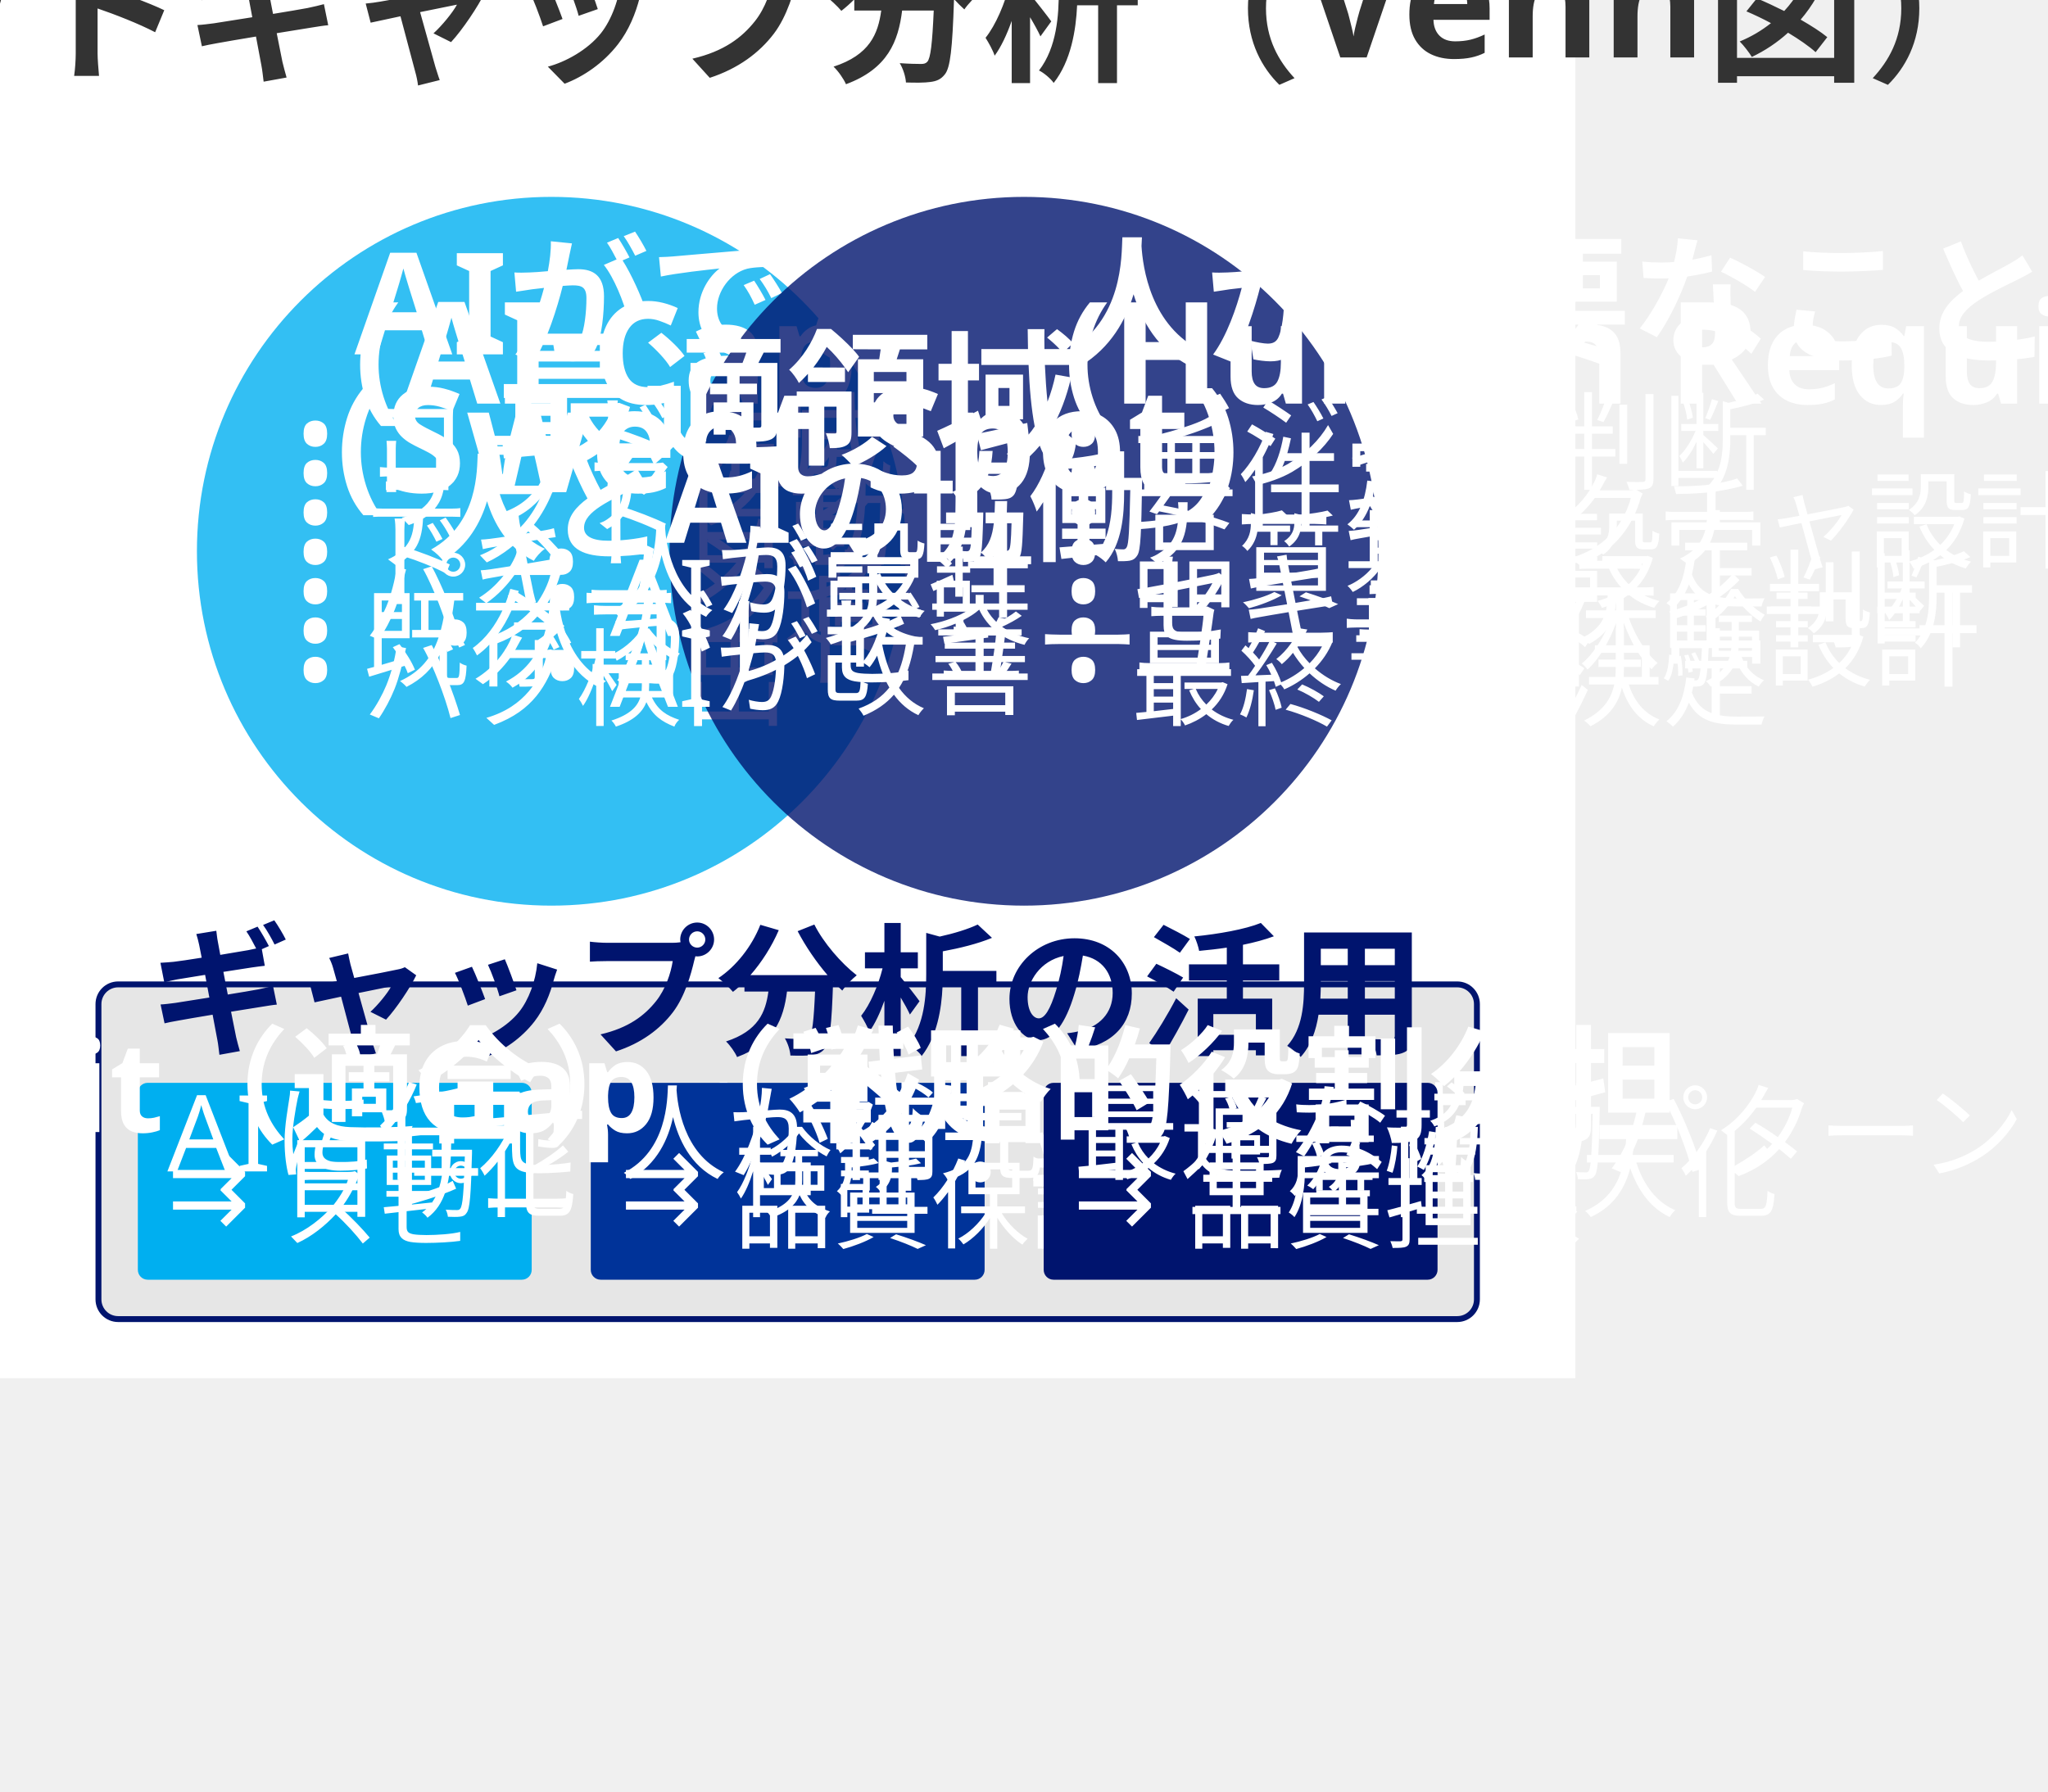
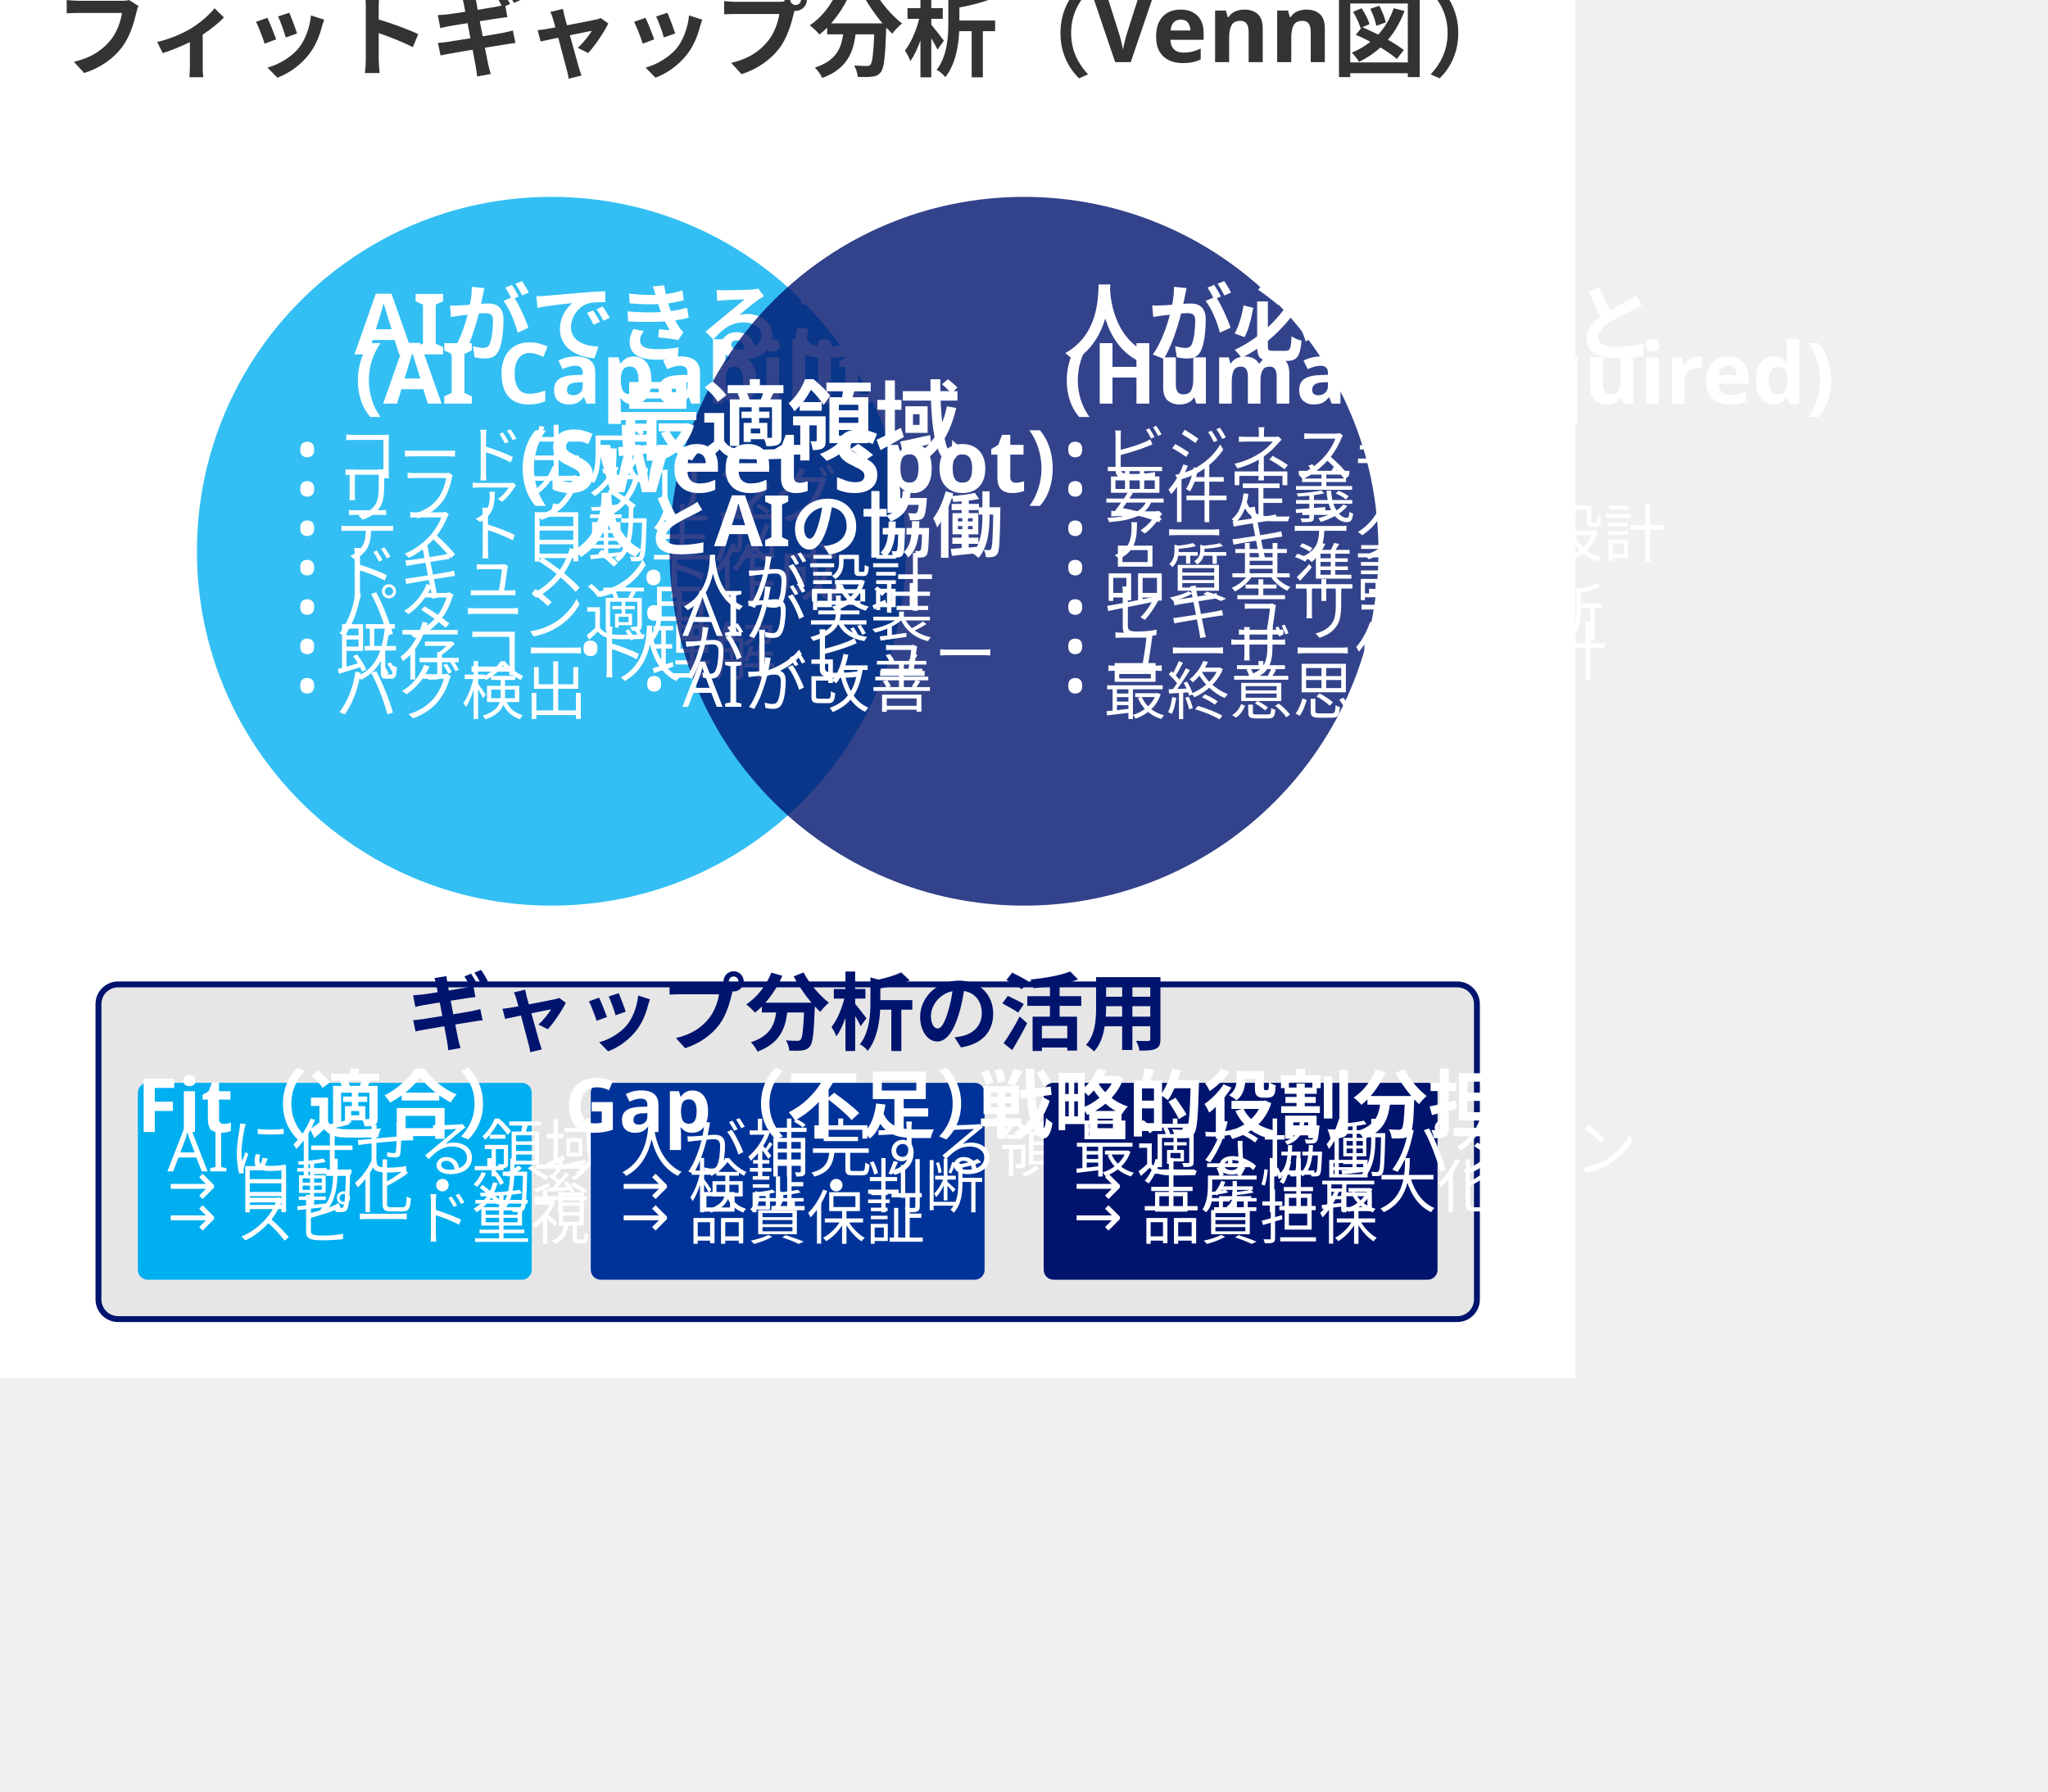
<svg xmlns="http://www.w3.org/2000/svg" viewBox="0 0 1040 910">
  <defs>
    <style>
-       .title { font-family: 'Noto Sans JP', sans-serif; font-size: 81px; font-weight: bold; fill: #333333; }
-       .circle-title { font-family: 'Noto Sans JP', sans-serif; font-size: 72px; font-weight: bold; fill: white; }
-       .circle-text { font-family: 'Noto Sans JP', sans-serif; font-size: 54px; fill: white; }
-       .overlap-title { font-family: 'Noto Sans JP', sans-serif; font-size: 74px; font-weight: bold; fill: white; }
+       .title { font-family: 'Noto Sans JP', sans-serif; font-size: 48px; font-weight: bold; fill: #333333; }
+       .circle-title { font-family: 'Noto Sans JP', sans-serif; font-size: 43px; font-weight: bold; fill: white; }
+       .circle-text { font-family: 'Noto Sans JP', sans-serif; font-size: 32px; fill: white; }
+       .overlap-title { font-family: 'Noto Sans JP', sans-serif; font-size: 44px; font-weight: bold; fill: white; }
    </style>
  </defs>
  <rect width="800" height="700" fill="#FFFFFF" />
  <text x="400" y="35" class="title" text-anchor="middle">フィットギャップ分析（Venn図）</text>
  <circle cx="280" cy="280" r="180" fill="#00AFF0" opacity="0.8" />
  <text x="180" y="180" class="circle-title">AIができること</text>
-   <text x="180" y="205" class="circle-title" font-size="28">(AI Capabilities)</text>
+   <text x="180" y="205" class="circle-title" font-size="16">(AI Capabilities)</text>
  <text x="150" y="240" class="circle-text">• コード生成</text>
  <text x="150" y="260" class="circle-text">• リファクタリング</text>
  <text x="150" y="280" class="circle-text">• テスト自動生成</text>
  <text x="150" y="300" class="circle-text">• ドキュメント作成</text>
  <text x="150" y="320" class="circle-text">• パターン適用</text>
  <text x="150" y="340" class="circle-text">• 既存コード理解</text>
  <text x="150" y="360" class="circle-text">• バグ検出</text>
  <circle cx="520" cy="280" r="180" fill="#00146E" opacity="0.8" />
  <text x="540" y="180" class="circle-title">人が必要なこと</text>
-   <text x="540" y="205" class="circle-title" font-size="28">(Human Required)</text>
+   <text x="540" y="205" class="circle-title" font-size="16">(Human Required)</text>
  <text x="540" y="240" class="circle-text">• ビジネス判断</text>
  <text x="540" y="260" class="circle-text">• 要件定義</text>
  <text x="540" y="280" class="circle-text">• アーキテクチャ設計</text>
  <text x="540" y="300" class="circle-text">• 品質基準設定</text>
  <text x="540" y="320" class="circle-text">• セキュリティ判断</text>
  <text x="540" y="340" class="circle-text">• ユーザー体験設計</text>
  <text x="540" y="360" class="circle-text">• 最終意思決定</text>
  <text x="400" y="230" class="overlap-title" text-anchor="middle">最適領域</text>
-   <text x="400" y="250" class="overlap-title" text-anchor="middle" font-size="28">(Sweet Spot)</text>
-   <text x="400" y="280" style="font-family: 'Noto Sans JP', sans-serif; font-size: 60px; fill: white; text-anchor: middle; font-weight: bold;">
+   <text x="400" y="250" class="overlap-title" text-anchor="middle" font-size="16">(Sweet Spot)</text>
+   <text x="400" y="280" style="font-family: 'Noto Sans JP', sans-serif; font-size: 36px; fill: white; text-anchor: middle; font-weight: bold;">
    人とAIの協働
  </text>
-   <text x="400" y="305" style="font-family: 'Noto Sans JP', sans-serif; font-size: 54px; fill: white; text-anchor: middle;">
+   <text x="400" y="305" style="font-family: 'Noto Sans JP', sans-serif; font-size: 32px; fill: white; text-anchor: middle;">
    • 人が設計
  </text>
-   <text x="400" y="323" style="font-family: 'Noto Sans JP', sans-serif; font-size: 54px; fill: white; text-anchor: middle;">
+   <text x="400" y="323" style="font-family: 'Noto Sans JP', sans-serif; font-size: 32px; fill: white; text-anchor: middle;">
    • AIが実装
  </text>
-   <text x="400" y="341" style="font-family: 'Noto Sans JP', sans-serif; font-size: 54px; fill: white; text-anchor: middle;">
+   <text x="400" y="341" style="font-family: 'Noto Sans JP', sans-serif; font-size: 32px; fill: white; text-anchor: middle;">
    • 人がレビュー
  </text>
-   <text x="400" y="359" style="font-family: 'Noto Sans JP', sans-serif; font-size: 54px; fill: white; text-anchor: middle;">
+   <text x="400" y="359" style="font-family: 'Noto Sans JP', sans-serif; font-size: 32px; fill: white; text-anchor: middle;">
    • AIが改善
  </text>
  <rect x="50" y="500" width="700" height="170" fill="#E6E6E6" stroke="#00146E" stroke-width="3" rx="10" />
-   <text x="400" y="530" style="font-family: 'Noto Sans JP', sans-serif; font-size: 72px; fill: #00146E; text-anchor: middle; font-weight: bold;">
+   <text x="400" y="530" style="font-family: 'Noto Sans JP', sans-serif; font-size: 43px; fill: #00146E; text-anchor: middle; font-weight: bold;">
    ギャップ分析の活用
  </text>
  <rect x="70" y="550" width="200" height="100" fill="#00AFF0" rx="5" />
-   <text x="170" y="575" style="font-family: 'Noto Sans JP', sans-serif; font-size: 64px; fill: white; text-anchor: middle; font-weight: bold;">
+   <text x="170" y="575" style="font-family: 'Noto Sans JP', sans-serif; font-size: 38px; fill: white; text-anchor: middle; font-weight: bold;">
    Fit（適合）
  </text>
-   <text x="85" y="595" style="font-family: 'Noto Sans JP', sans-serif; font-size: 54px; fill: white;">
+   <text x="85" y="595" style="font-family: 'Noto Sans JP', sans-serif; font-size: 32px; fill: white;">
    AIに任せる領域
  </text>
-   <text x="85" y="612" style="font-family: 'Noto Sans JP', sans-serif; font-size: 50px; fill: white;">
+   <text x="85" y="612" style="font-family: 'Noto Sans JP', sans-serif; font-size: 30px; fill: white;">
    → 自動化・効率化
  </text>
-   <text x="85" y="628" style="font-family: 'Noto Sans JP', sans-serif; font-size: 50px; fill: white;">
+   <text x="85" y="628" style="font-family: 'Noto Sans JP', sans-serif; font-size: 30px; fill: white;">
    → スピード重視
  </text>
  <rect x="300" y="550" width="200" height="100" fill="#003399" rx="5" />
-   <text x="400" y="575" style="font-family: 'Noto Sans JP', sans-serif; font-size: 64px; fill: white; text-anchor: middle; font-weight: bold;">
+   <text x="400" y="575" style="font-family: 'Noto Sans JP', sans-serif; font-size: 38px; fill: white; text-anchor: middle; font-weight: bold;">
    Gap（不足）
  </text>
-   <text x="315" y="595" style="font-family: 'Noto Sans JP', sans-serif; font-size: 54px; fill: white;">
+   <text x="315" y="595" style="font-family: 'Noto Sans JP', sans-serif; font-size: 32px; fill: white;">
    人が補完する領域
  </text>
-   <text x="315" y="612" style="font-family: 'Noto Sans JP', sans-serif; font-size: 50px; fill: white;">
+   <text x="315" y="612" style="font-family: 'Noto Sans JP', sans-serif; font-size: 30px; fill: white;">
    → 検証・判断
  </text>
-   <text x="315" y="628" style="font-family: 'Noto Sans JP', sans-serif; font-size: 50px; fill: white;">
+   <text x="315" y="628" style="font-family: 'Noto Sans JP', sans-serif; font-size: 30px; fill: white;">
    → 品質保証
  </text>
  <rect x="530" y="550" width="200" height="100" fill="#00146E" rx="5" />
-   <text x="630" y="575" style="font-family: 'Noto Sans JP', sans-serif; font-size: 64px; fill: white; text-anchor: middle; font-weight: bold;">
+   <text x="630" y="575" style="font-family: 'Noto Sans JP', sans-serif; font-size: 38px; fill: white; text-anchor: middle; font-weight: bold;">
    戦略的役割分担
  </text>
-   <text x="545" y="595" style="font-family: 'Noto Sans JP', sans-serif; font-size: 54px; fill: white;">
+   <text x="545" y="595" style="font-family: 'Noto Sans JP', sans-serif; font-size: 32px; fill: white;">
    最適な協働パターン
  </text>
-   <text x="545" y="612" style="font-family: 'Noto Sans JP', sans-serif; font-size: 50px; fill: white;">
+   <text x="545" y="612" style="font-family: 'Noto Sans JP', sans-serif; font-size: 30px; fill: white;">
    → 生産性最大化
  </text>
-   <text x="545" y="628" style="font-family: 'Noto Sans JP', sans-serif; font-size: 50px; fill: white;">
+   <text x="545" y="628" style="font-family: 'Noto Sans JP', sans-serif; font-size: 30px; fill: white;">
    → 品質担保
  </text>
</svg>
